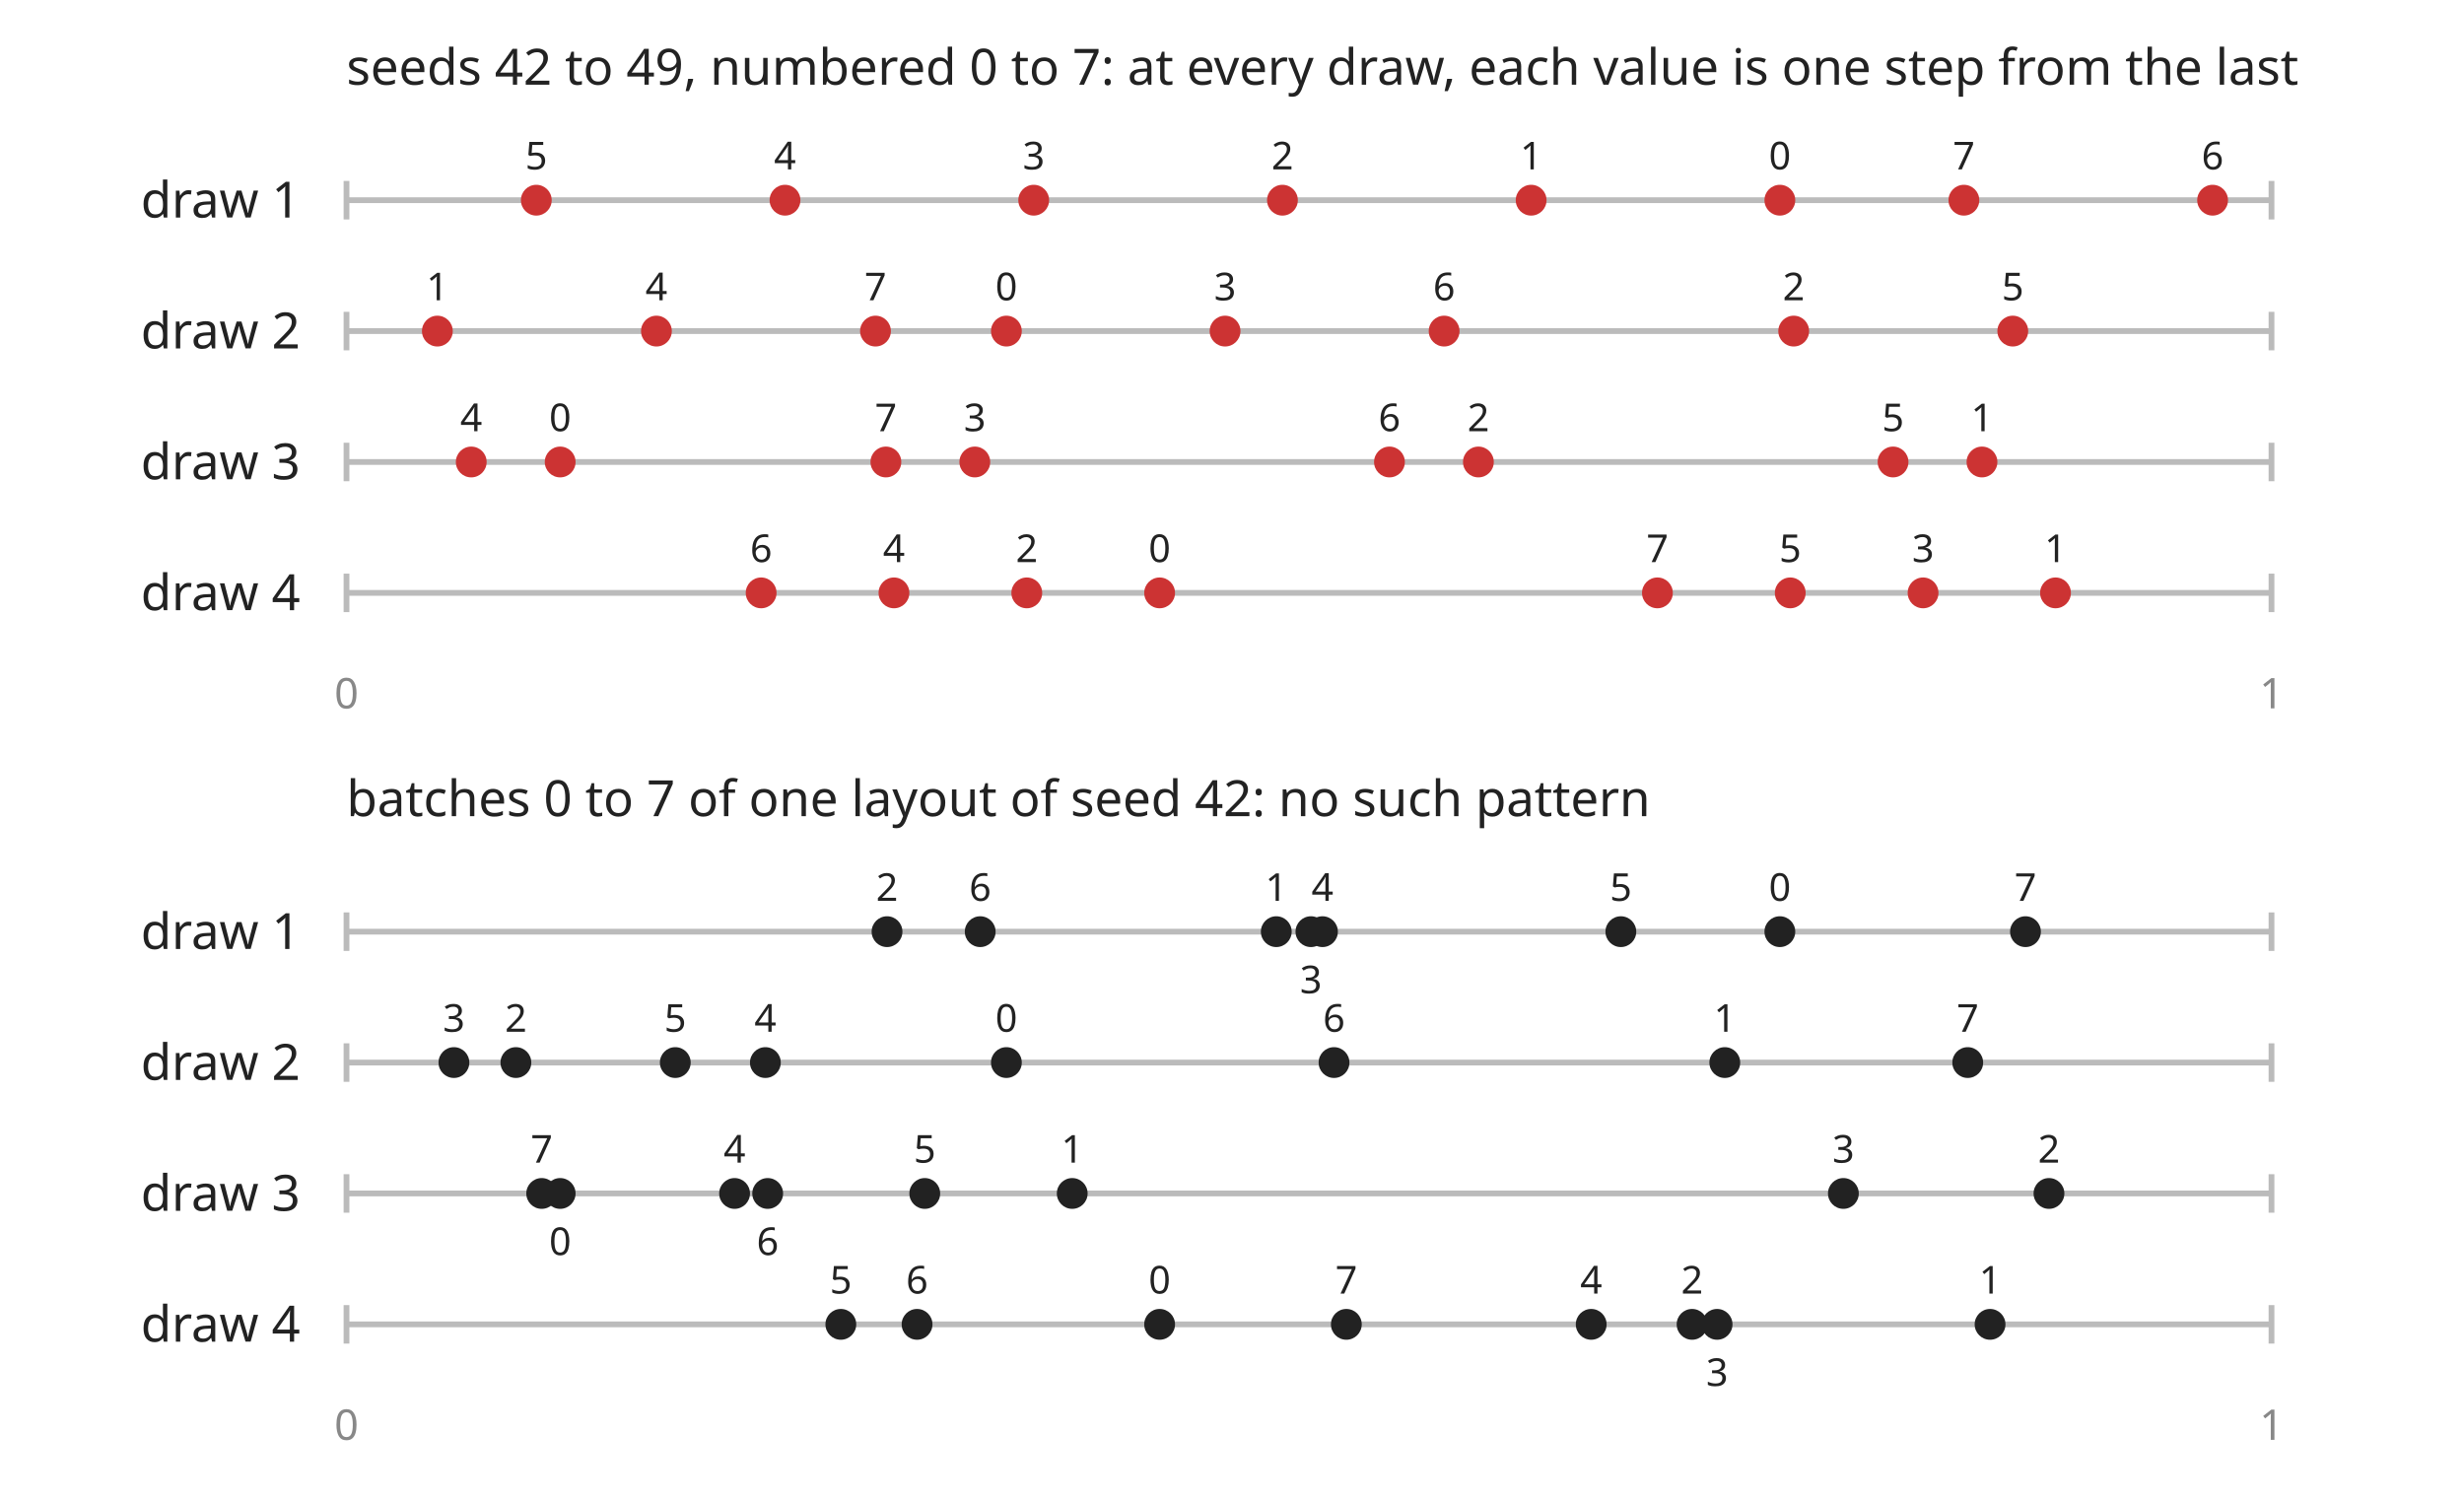
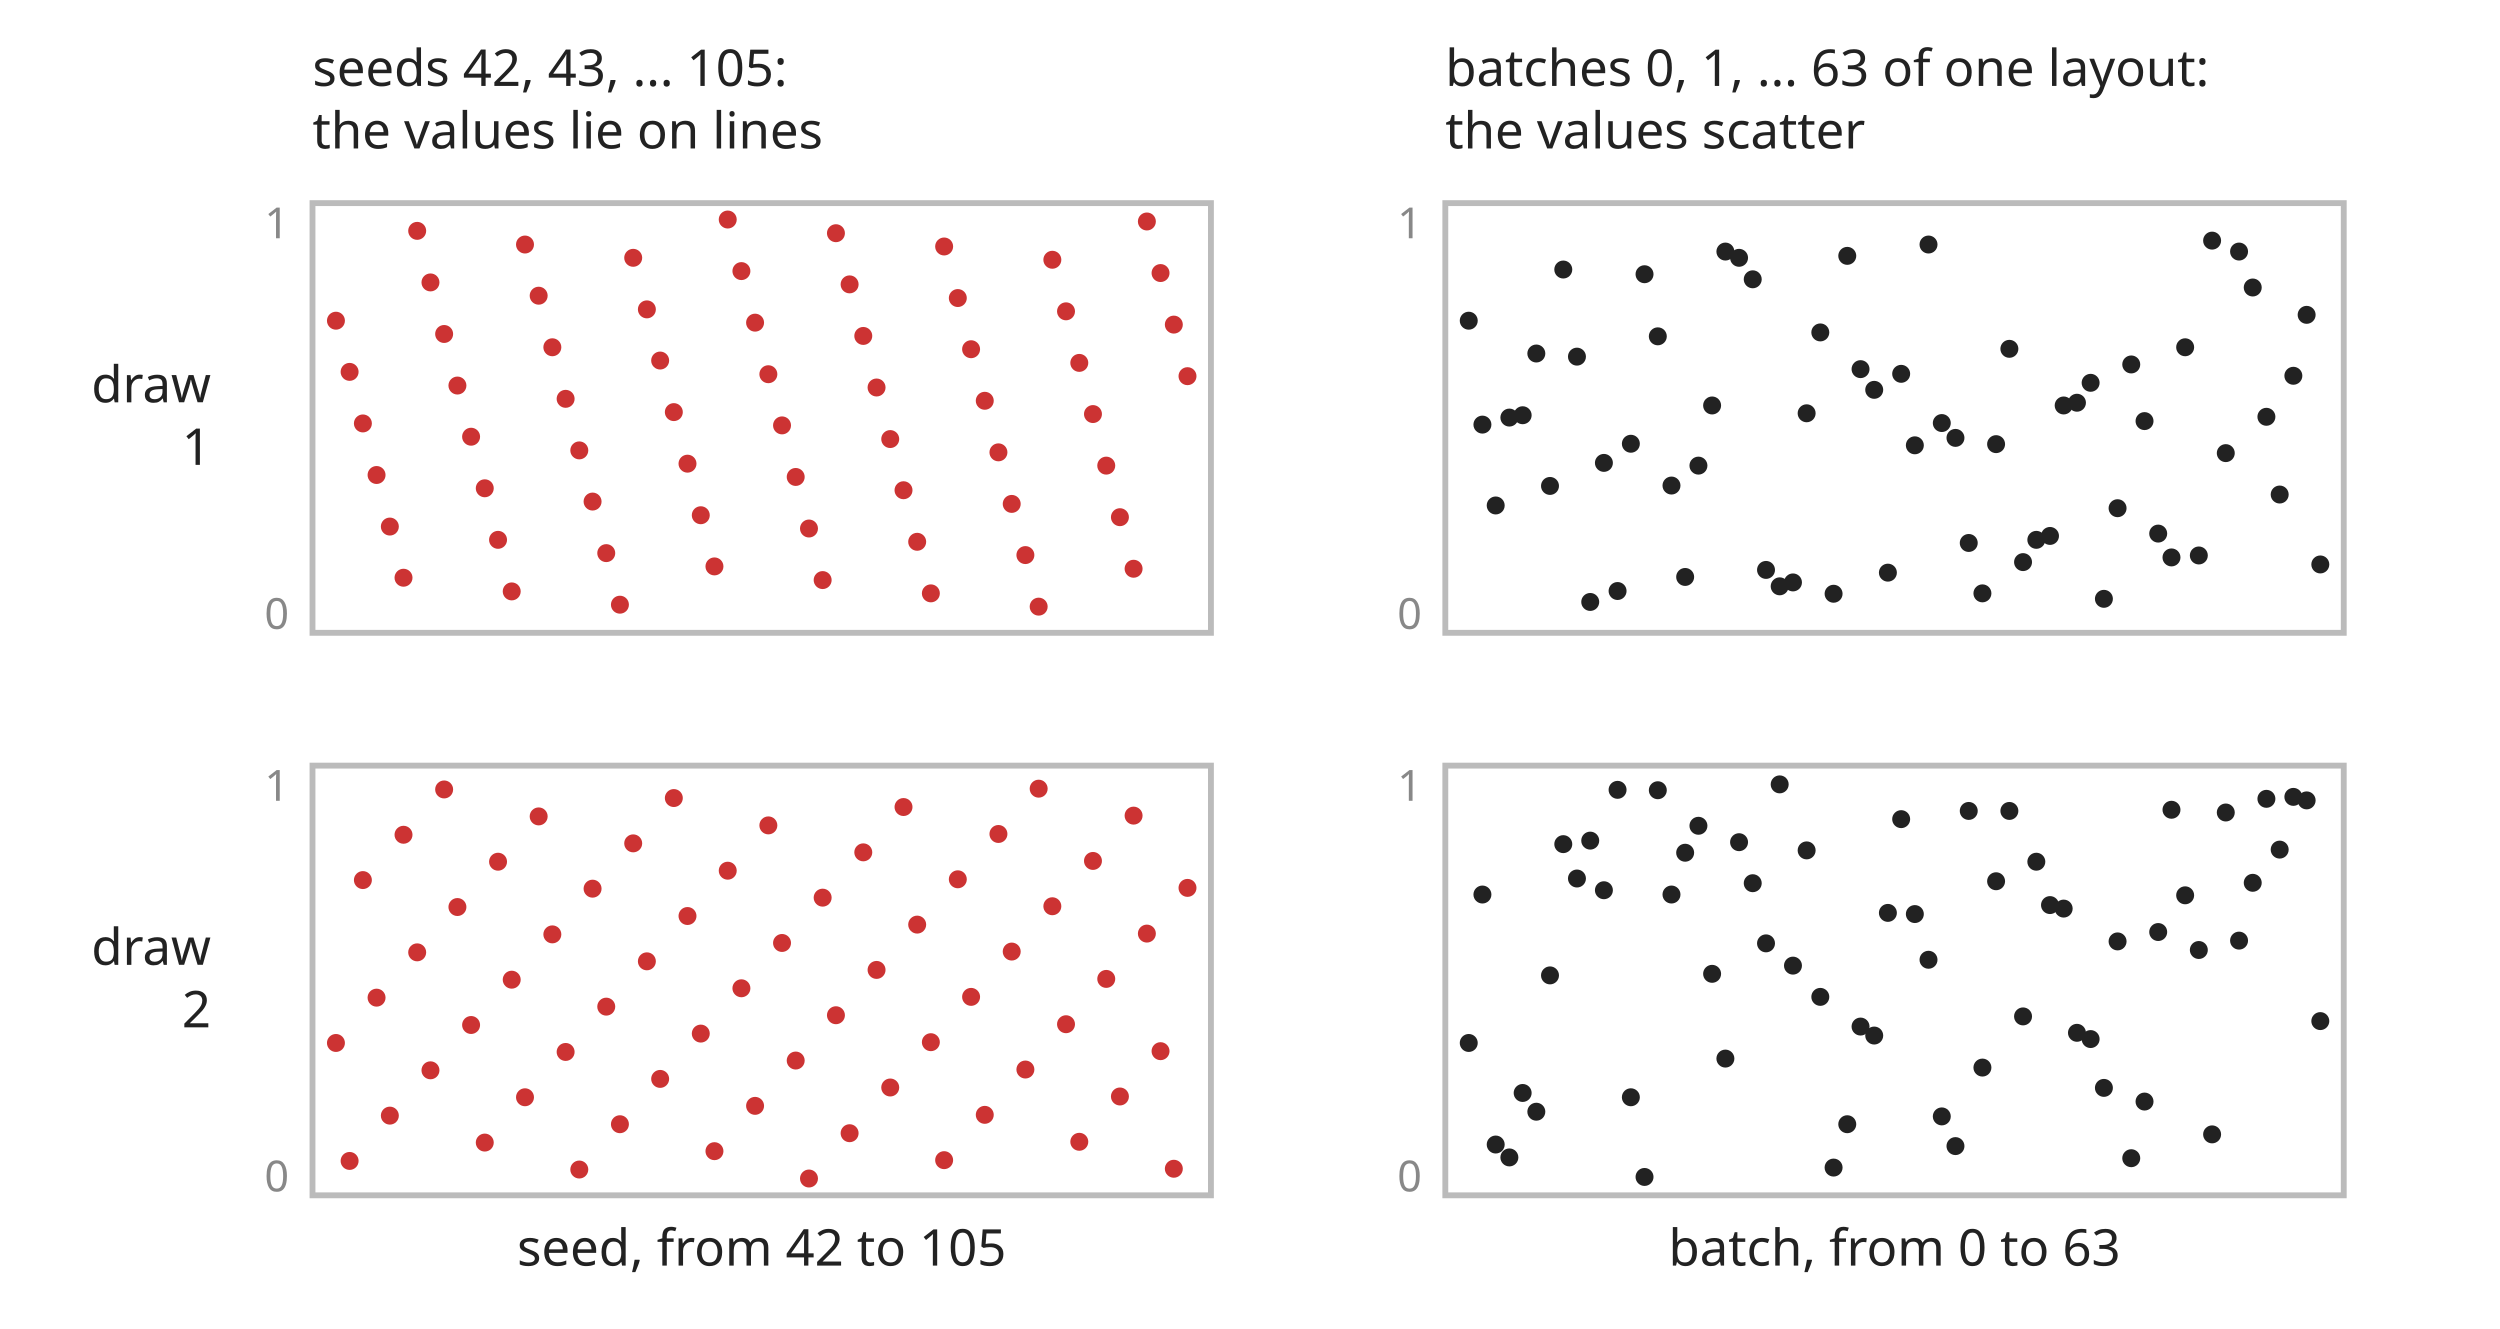
- <svg xmlns="http://www.w3.org/2000/svg" width="640" height="390" viewBox="0 0 640 390" font-family="sans-serif" font-size="13" fill="#222">
-   <text x="90.0" y="22.0">seeds 42 to 49, numbered 0 to 7: at every draw, each value is one step from the last</text>
-   <text x="78.0" y="56.5" text-anchor="end">draw 1</text>
-   <line x1="90" y1="52" x2="590" y2="52" stroke="#bbb" stroke-width="1.5" />
-   <line x1="90" y1="47" x2="90" y2="57" stroke="#bbb" stroke-width="1.5" />
-   <line x1="590" y1="47" x2="590" y2="57" stroke="#bbb" stroke-width="1.5" />
-   <circle cx="139.3" cy="52" r="4" fill="#c33" />
-   <text x="139.3" y="44.0" text-anchor="middle" font-size="10">5</text>
-   <circle cx="203.9" cy="52" r="4" fill="#c33" />
-   <text x="203.9" y="44.0" text-anchor="middle" font-size="10">4</text>
-   <circle cx="268.5" cy="52" r="4" fill="#c33" />
-   <text x="268.5" y="44.0" text-anchor="middle" font-size="10">3</text>
-   <circle cx="333.1" cy="52" r="4" fill="#c33" />
-   <text x="333.1" y="44.0" text-anchor="middle" font-size="10">2</text>
-   <circle cx="397.7" cy="52" r="4" fill="#c33" />
-   <text x="397.7" y="44.0" text-anchor="middle" font-size="10">1</text>
-   <circle cx="462.3" cy="52" r="4" fill="#c33" />
-   <text x="462.3" y="44.0" text-anchor="middle" font-size="10">0</text>
-   <circle cx="510.1" cy="52" r="4" fill="#c33" />
-   <text x="510.1" y="44.0" text-anchor="middle" font-size="10">7</text>
-   <circle cx="574.7" cy="52" r="4" fill="#c33" />
-   <text x="574.7" y="44.0" text-anchor="middle" font-size="10">6</text>
-   <text x="78.0" y="90.5" text-anchor="end">draw 2</text>
-   <line x1="90" y1="86" x2="590" y2="86" stroke="#bbb" stroke-width="1.5" />
-   <line x1="90" y1="81" x2="90" y2="91" stroke="#bbb" stroke-width="1.5" />
-   <line x1="590" y1="81" x2="590" y2="91" stroke="#bbb" stroke-width="1.5" />
-   <circle cx="113.6" cy="86" r="4" fill="#c33" />
-   <text x="113.6" y="78.0" text-anchor="middle" font-size="10">1</text>
-   <circle cx="170.5" cy="86" r="4" fill="#c33" />
-   <text x="170.5" y="78.0" text-anchor="middle" font-size="10">4</text>
-   <circle cx="227.4" cy="86" r="4" fill="#c33" />
-   <text x="227.4" y="78.0" text-anchor="middle" font-size="10">7</text>
-   <circle cx="261.4" cy="86" r="4" fill="#c33" />
-   <text x="261.4" y="78.0" text-anchor="middle" font-size="10">0</text>
-   <circle cx="318.2" cy="86" r="4" fill="#c33" />
-   <text x="318.2" y="78.0" text-anchor="middle" font-size="10">3</text>
-   <circle cx="375.1" cy="86" r="4" fill="#c33" />
-   <text x="375.1" y="78.0" text-anchor="middle" font-size="10">6</text>
-   <circle cx="465.9" cy="86" r="4" fill="#c33" />
-   <text x="465.9" y="78.0" text-anchor="middle" font-size="10">2</text>
-   <circle cx="522.8" cy="86" r="4" fill="#c33" />
-   <text x="522.8" y="78.0" text-anchor="middle" font-size="10">5</text>
-   <text x="78.0" y="124.5" text-anchor="end">draw 3</text>
-   <line x1="90" y1="120" x2="590" y2="120" stroke="#bbb" stroke-width="1.5" />
-   <line x1="90" y1="115" x2="90" y2="125" stroke="#bbb" stroke-width="1.5" />
-   <line x1="590" y1="115" x2="590" y2="125" stroke="#bbb" stroke-width="1.5" />
-   <circle cx="122.4" cy="120" r="4" fill="#c33" />
-   <text x="122.4" y="112.0" text-anchor="middle" font-size="10">4</text>
-   <circle cx="145.5" cy="120" r="4" fill="#c33" />
-   <text x="145.5" y="112.0" text-anchor="middle" font-size="10">0</text>
-   <circle cx="230.1" cy="120" r="4" fill="#c33" />
-   <text x="230.1" y="112.0" text-anchor="middle" font-size="10">7</text>
-   <circle cx="253.2" cy="120" r="4" fill="#c33" />
-   <text x="253.2" y="112.0" text-anchor="middle" font-size="10">3</text>
-   <circle cx="360.9" cy="120" r="4" fill="#c33" />
-   <text x="360.9" y="112.0" text-anchor="middle" font-size="10">6</text>
-   <circle cx="384.0" cy="120" r="4" fill="#c33" />
-   <text x="384.0" y="112.0" text-anchor="middle" font-size="10">2</text>
-   <circle cx="491.7" cy="120" r="4" fill="#c33" />
-   <text x="491.7" y="112.0" text-anchor="middle" font-size="10">5</text>
-   <circle cx="514.8" cy="120" r="4" fill="#c33" />
-   <text x="514.8" y="112.0" text-anchor="middle" font-size="10">1</text>
-   <text x="78.0" y="158.5" text-anchor="end">draw 4</text>
-   <line x1="90" y1="154" x2="590" y2="154" stroke="#bbb" stroke-width="1.5" />
-   <line x1="90" y1="149" x2="90" y2="159" stroke="#bbb" stroke-width="1.5" />
-   <line x1="590" y1="149" x2="590" y2="159" stroke="#bbb" stroke-width="1.5" />
-   <circle cx="197.7" cy="154" r="4" fill="#c33" />
-   <text x="197.7" y="146.0" text-anchor="middle" font-size="10">6</text>
-   <circle cx="232.2" cy="154" r="4" fill="#c33" />
-   <text x="232.2" y="146.0" text-anchor="middle" font-size="10">4</text>
-   <circle cx="266.7" cy="154" r="4" fill="#c33" />
-   <text x="266.7" y="146.0" text-anchor="middle" font-size="10">2</text>
-   <circle cx="301.2" cy="154" r="4" fill="#c33" />
-   <text x="301.2" y="146.0" text-anchor="middle" font-size="10">0</text>
-   <circle cx="430.5" cy="154" r="4" fill="#c33" />
-   <text x="430.5" y="146.0" text-anchor="middle" font-size="10">7</text>
-   <circle cx="465.0" cy="154" r="4" fill="#c33" />
-   <text x="465.0" y="146.0" text-anchor="middle" font-size="10">5</text>
-   <circle cx="499.5" cy="154" r="4" fill="#c33" />
-   <text x="499.5" y="146.0" text-anchor="middle" font-size="10">3</text>
-   <circle cx="533.9" cy="154" r="4" fill="#c33" />
-   <text x="533.9" y="146.0" text-anchor="middle" font-size="10">1</text>
-   <text x="90.0" y="184.0" text-anchor="middle" font-size="11" fill="#888">0</text>
-   <text x="590.0" y="184.0" text-anchor="middle" font-size="11" fill="#888">1</text>
-   <text x="90.0" y="212.0">batches 0 to 7 of one layout of seed 42: no such pattern</text>
-   <text x="78.0" y="246.5" text-anchor="end">draw 1</text>
-   <line x1="90" y1="242" x2="590" y2="242" stroke="#bbb" stroke-width="1.5" />
-   <line x1="90" y1="237" x2="90" y2="247" stroke="#bbb" stroke-width="1.5" />
-   <line x1="590" y1="237" x2="590" y2="247" stroke="#bbb" stroke-width="1.5" />
-   <circle cx="230.4" cy="242" r="4" fill="#222" />
-   <text x="230.4" y="234.0" text-anchor="middle" font-size="10">2</text>
-   <circle cx="254.6" cy="242" r="4" fill="#222" />
-   <text x="254.6" y="234.0" text-anchor="middle" font-size="10">6</text>
-   <circle cx="331.5" cy="242" r="4" fill="#222" />
-   <text x="331.5" y="234.0" text-anchor="middle" font-size="10">1</text>
-   <circle cx="340.5" cy="242" r="4" fill="#222" />
-   <text x="340.5" y="258.0" text-anchor="middle" font-size="10">3</text>
-   <circle cx="343.5" cy="242" r="4" fill="#222" />
-   <text x="343.5" y="234.0" text-anchor="middle" font-size="10">4</text>
-   <circle cx="421.0" cy="242" r="4" fill="#222" />
-   <text x="421.0" y="234.0" text-anchor="middle" font-size="10">5</text>
-   <circle cx="462.3" cy="242" r="4" fill="#222" />
-   <text x="462.3" y="234.0" text-anchor="middle" font-size="10">0</text>
-   <circle cx="526.1" cy="242" r="4" fill="#222" />
-   <text x="526.1" y="234.0" text-anchor="middle" font-size="10">7</text>
-   <text x="78.0" y="280.5" text-anchor="end">draw 2</text>
-   <line x1="90" y1="276" x2="590" y2="276" stroke="#bbb" stroke-width="1.5" />
-   <line x1="90" y1="271" x2="90" y2="281" stroke="#bbb" stroke-width="1.5" />
-   <line x1="590" y1="271" x2="590" y2="281" stroke="#bbb" stroke-width="1.5" />
-   <circle cx="117.9" cy="276" r="4" fill="#222" />
-   <text x="117.9" y="268.0" text-anchor="middle" font-size="10">3</text>
-   <circle cx="134.0" cy="276" r="4" fill="#222" />
-   <text x="134.0" y="268.0" text-anchor="middle" font-size="10">2</text>
-   <circle cx="175.4" cy="276" r="4" fill="#222" />
-   <text x="175.4" y="268.0" text-anchor="middle" font-size="10">5</text>
-   <circle cx="198.8" cy="276" r="4" fill="#222" />
-   <text x="198.8" y="268.0" text-anchor="middle" font-size="10">4</text>
-   <circle cx="261.4" cy="276" r="4" fill="#222" />
-   <text x="261.4" y="268.0" text-anchor="middle" font-size="10">0</text>
-   <circle cx="346.5" cy="276" r="4" fill="#222" />
-   <text x="346.5" y="268.0" text-anchor="middle" font-size="10">6</text>
-   <circle cx="448.0" cy="276" r="4" fill="#222" />
-   <text x="448.0" y="268.0" text-anchor="middle" font-size="10">1</text>
-   <circle cx="511.1" cy="276" r="4" fill="#222" />
-   <text x="511.1" y="268.0" text-anchor="middle" font-size="10">7</text>
-   <text x="78.0" y="314.5" text-anchor="end">draw 3</text>
-   <line x1="90" y1="310" x2="590" y2="310" stroke="#bbb" stroke-width="1.5" />
-   <line x1="90" y1="305" x2="90" y2="315" stroke="#bbb" stroke-width="1.5" />
-   <line x1="590" y1="305" x2="590" y2="315" stroke="#bbb" stroke-width="1.5" />
-   <circle cx="140.7" cy="310" r="4" fill="#222" />
-   <text x="140.7" y="302.0" text-anchor="middle" font-size="10">7</text>
-   <circle cx="145.5" cy="310" r="4" fill="#222" />
-   <text x="145.5" y="326.0" text-anchor="middle" font-size="10">0</text>
-   <circle cx="190.8" cy="310" r="4" fill="#222" />
-   <text x="190.8" y="302.0" text-anchor="middle" font-size="10">4</text>
-   <circle cx="199.4" cy="310" r="4" fill="#222" />
-   <text x="199.4" y="326.0" text-anchor="middle" font-size="10">6</text>
-   <circle cx="240.2" cy="310" r="4" fill="#222" />
-   <text x="240.2" y="302.0" text-anchor="middle" font-size="10">5</text>
-   <circle cx="278.5" cy="310" r="4" fill="#222" />
-   <text x="278.5" y="302.0" text-anchor="middle" font-size="10">1</text>
-   <circle cx="478.8" cy="310" r="4" fill="#222" />
-   <text x="478.8" y="302.0" text-anchor="middle" font-size="10">3</text>
-   <circle cx="532.2" cy="310" r="4" fill="#222" />
-   <text x="532.2" y="302.0" text-anchor="middle" font-size="10">2</text>
-   <text x="78.0" y="348.5" text-anchor="end">draw 4</text>
-   <line x1="90" y1="344" x2="590" y2="344" stroke="#bbb" stroke-width="1.5" />
-   <line x1="90" y1="339" x2="90" y2="349" stroke="#bbb" stroke-width="1.5" />
-   <line x1="590" y1="339" x2="590" y2="349" stroke="#bbb" stroke-width="1.5" />
-   <circle cx="218.4" cy="344" r="4" fill="#222" />
-   <text x="218.4" y="336.0" text-anchor="middle" font-size="10">5</text>
-   <circle cx="238.2" cy="344" r="4" fill="#222" />
-   <text x="238.2" y="336.0" text-anchor="middle" font-size="10">6</text>
-   <circle cx="301.2" cy="344" r="4" fill="#222" />
-   <text x="301.2" y="336.0" text-anchor="middle" font-size="10">0</text>
-   <circle cx="349.7" cy="344" r="4" fill="#222" />
-   <text x="349.7" y="336.0" text-anchor="middle" font-size="10">7</text>
-   <circle cx="413.3" cy="344" r="4" fill="#222" />
-   <text x="413.3" y="336.0" text-anchor="middle" font-size="10">4</text>
-   <circle cx="439.5" cy="344" r="4" fill="#222" />
-   <text x="439.5" y="336.0" text-anchor="middle" font-size="10">2</text>
-   <circle cx="446.0" cy="344" r="4" fill="#222" />
-   <text x="446.0" y="360.0" text-anchor="middle" font-size="10">3</text>
-   <circle cx="516.9" cy="344" r="4" fill="#222" />
-   <text x="516.9" y="336.0" text-anchor="middle" font-size="10">1</text>
-   <text x="90.0" y="374.0" text-anchor="middle" font-size="11" fill="#888">0</text>
-   <text x="590.0" y="374.0" text-anchor="middle" font-size="11" fill="#888">1</text>
+ <svg xmlns="http://www.w3.org/2000/svg" width="640" height="340" viewBox="0 0 640 340" font-family="sans-serif" font-size="13" fill="#222">
+   <text x="80.0" y="22.0">seeds 42, 43, ... 105:</text>
+   <text x="80.0" y="38.0">the values lie on lines</text>
+   <text x="370.0" y="22.0">batches 0, 1, ... 63 of one layout:</text>
+   <text x="370.0" y="38.0">the values scatter</text>
+   <text x="54.0" y="103.0" text-anchor="end">draw</text>
+   <text x="54.0" y="119.0" text-anchor="end">1</text>
+   <rect x="80" y="52" width="230" height="110" fill="none" stroke="#bbb" stroke-width="1.5" />
+   <circle cx="86.0" cy="82.1" r="2.3" fill="#c33" />
+   <circle cx="89.5" cy="95.2" r="2.3" fill="#c33" />
+   <circle cx="92.9" cy="108.4" r="2.3" fill="#c33" />
+   <circle cx="96.4" cy="121.6" r="2.3" fill="#c33" />
+   <circle cx="99.8" cy="134.8" r="2.3" fill="#c33" />
+   <circle cx="103.3" cy="147.9" r="2.3" fill="#c33" />
+   <circle cx="106.8" cy="59.1" r="2.3" fill="#c33" />
+   <circle cx="110.2" cy="72.3" r="2.3" fill="#c33" />
+   <circle cx="113.7" cy="85.5" r="2.3" fill="#c33" />
+   <circle cx="117.1" cy="98.7" r="2.3" fill="#c33" />
+   <circle cx="120.6" cy="111.8" r="2.3" fill="#c33" />
+   <circle cx="124.1" cy="125.0" r="2.3" fill="#c33" />
+   <circle cx="127.5" cy="138.2" r="2.3" fill="#c33" />
+   <circle cx="131.0" cy="151.4" r="2.3" fill="#c33" />
+   <circle cx="134.4" cy="62.6" r="2.3" fill="#c33" />
+   <circle cx="137.9" cy="75.7" r="2.3" fill="#c33" />
+   <circle cx="141.4" cy="88.9" r="2.3" fill="#c33" />
+   <circle cx="144.8" cy="102.1" r="2.3" fill="#c33" />
+   <circle cx="148.3" cy="115.3" r="2.3" fill="#c33" />
+   <circle cx="151.7" cy="128.4" r="2.3" fill="#c33" />
+   <circle cx="155.2" cy="141.6" r="2.3" fill="#c33" />
+   <circle cx="158.7" cy="154.8" r="2.3" fill="#c33" />
+   <circle cx="162.1" cy="66.0" r="2.3" fill="#c33" />
+   <circle cx="165.6" cy="79.2" r="2.3" fill="#c33" />
+   <circle cx="169.0" cy="92.3" r="2.3" fill="#c33" />
+   <circle cx="172.5" cy="105.5" r="2.3" fill="#c33" />
+   <circle cx="176.0" cy="118.7" r="2.3" fill="#c33" />
+   <circle cx="179.4" cy="131.9" r="2.3" fill="#c33" />
+   <circle cx="182.9" cy="145.0" r="2.3" fill="#c33" />
+   <circle cx="186.3" cy="56.2" r="2.3" fill="#c33" />
+   <circle cx="189.8" cy="69.4" r="2.3" fill="#c33" />
+   <circle cx="193.3" cy="82.6" r="2.3" fill="#c33" />
+   <circle cx="196.7" cy="95.8" r="2.3" fill="#c33" />
+   <circle cx="200.2" cy="108.9" r="2.3" fill="#c33" />
+   <circle cx="203.7" cy="122.1" r="2.3" fill="#c33" />
+   <circle cx="207.1" cy="135.3" r="2.3" fill="#c33" />
+   <circle cx="210.6" cy="148.5" r="2.3" fill="#c33" />
+   <circle cx="214.0" cy="59.7" r="2.3" fill="#c33" />
+   <circle cx="217.5" cy="72.8" r="2.3" fill="#c33" />
+   <circle cx="221.0" cy="86.0" r="2.3" fill="#c33" />
+   <circle cx="224.4" cy="99.2" r="2.3" fill="#c33" />
+   <circle cx="227.9" cy="112.4" r="2.3" fill="#c33" />
+   <circle cx="231.3" cy="125.5" r="2.3" fill="#c33" />
+   <circle cx="234.8" cy="138.7" r="2.3" fill="#c33" />
+   <circle cx="238.3" cy="151.9" r="2.3" fill="#c33" />
+   <circle cx="241.7" cy="63.1" r="2.3" fill="#c33" />
+   <circle cx="245.2" cy="76.3" r="2.3" fill="#c33" />
+   <circle cx="248.6" cy="89.4" r="2.3" fill="#c33" />
+   <circle cx="252.1" cy="102.6" r="2.3" fill="#c33" />
+   <circle cx="255.6" cy="115.8" r="2.3" fill="#c33" />
+   <circle cx="259.0" cy="129.0" r="2.3" fill="#c33" />
+   <circle cx="262.5" cy="142.1" r="2.3" fill="#c33" />
+   <circle cx="265.9" cy="155.3" r="2.3" fill="#c33" />
+   <circle cx="269.4" cy="66.5" r="2.3" fill="#c33" />
+   <circle cx="272.9" cy="79.7" r="2.3" fill="#c33" />
+   <circle cx="276.3" cy="92.9" r="2.3" fill="#c33" />
+   <circle cx="279.8" cy="106.0" r="2.3" fill="#c33" />
+   <circle cx="283.2" cy="119.2" r="2.3" fill="#c33" />
+   <circle cx="286.7" cy="132.4" r="2.3" fill="#c33" />
+   <circle cx="290.2" cy="145.6" r="2.3" fill="#c33" />
+   <circle cx="293.6" cy="56.7" r="2.3" fill="#c33" />
+   <circle cx="297.1" cy="69.9" r="2.3" fill="#c33" />
+   <circle cx="300.5" cy="83.1" r="2.3" fill="#c33" />
+   <circle cx="304.0" cy="96.3" r="2.3" fill="#c33" />
+   <text x="74.0" y="161.0" text-anchor="end" font-size="11" fill="#888">0</text>
+   <text x="74.0" y="61.0" text-anchor="end" font-size="11" fill="#888">1</text>
+   <rect x="370" y="52" width="230" height="110" fill="none" stroke="#bbb" stroke-width="1.5" />
+   <circle cx="376.0" cy="82.1" r="2.3" fill="#222" />
+   <circle cx="379.5" cy="108.7" r="2.3" fill="#222" />
+   <circle cx="382.9" cy="129.4" r="2.3" fill="#222" />
+   <circle cx="386.4" cy="106.9" r="2.3" fill="#222" />
+   <circle cx="389.8" cy="106.3" r="2.3" fill="#222" />
+   <circle cx="393.3" cy="90.5" r="2.3" fill="#222" />
+   <circle cx="396.8" cy="124.4" r="2.3" fill="#222" />
+   <circle cx="400.2" cy="69.0" r="2.3" fill="#222" />
+   <circle cx="403.7" cy="91.3" r="2.3" fill="#222" />
+   <circle cx="407.1" cy="154.1" r="2.3" fill="#222" />
+   <circle cx="410.6" cy="118.5" r="2.3" fill="#222" />
+   <circle cx="414.1" cy="151.3" r="2.3" fill="#222" />
+   <circle cx="417.5" cy="113.6" r="2.3" fill="#222" />
+   <circle cx="421.0" cy="70.2" r="2.3" fill="#222" />
+   <circle cx="424.4" cy="86.1" r="2.3" fill="#222" />
+   <circle cx="427.9" cy="124.3" r="2.3" fill="#222" />
+   <circle cx="431.4" cy="147.7" r="2.3" fill="#222" />
+   <circle cx="434.8" cy="119.2" r="2.3" fill="#222" />
+   <circle cx="438.3" cy="103.8" r="2.3" fill="#222" />
+   <circle cx="441.7" cy="64.4" r="2.3" fill="#222" />
+   <circle cx="445.2" cy="66.0" r="2.3" fill="#222" />
+   <circle cx="448.7" cy="71.5" r="2.3" fill="#222" />
+   <circle cx="452.1" cy="145.9" r="2.3" fill="#222" />
+   <circle cx="455.6" cy="150.1" r="2.3" fill="#222" />
+   <circle cx="459.0" cy="149.1" r="2.3" fill="#222" />
+   <circle cx="462.5" cy="105.8" r="2.3" fill="#222" />
+   <circle cx="466.0" cy="85.1" r="2.3" fill="#222" />
+   <circle cx="469.4" cy="152.0" r="2.3" fill="#222" />
+   <circle cx="472.9" cy="65.5" r="2.3" fill="#222" />
+   <circle cx="476.3" cy="94.5" r="2.3" fill="#222" />
+   <circle cx="479.8" cy="99.8" r="2.3" fill="#222" />
+   <circle cx="483.3" cy="146.6" r="2.3" fill="#222" />
+   <circle cx="486.7" cy="95.7" r="2.3" fill="#222" />
+   <circle cx="490.2" cy="114.0" r="2.3" fill="#222" />
+   <circle cx="493.7" cy="62.6" r="2.3" fill="#222" />
+   <circle cx="497.1" cy="108.3" r="2.3" fill="#222" />
+   <circle cx="500.6" cy="112.1" r="2.3" fill="#222" />
+   <circle cx="504.0" cy="139.0" r="2.3" fill="#222" />
+   <circle cx="507.5" cy="151.9" r="2.3" fill="#222" />
+   <circle cx="511.0" cy="113.7" r="2.3" fill="#222" />
+   <circle cx="514.4" cy="89.3" r="2.3" fill="#222" />
+   <circle cx="517.9" cy="143.9" r="2.3" fill="#222" />
+   <circle cx="521.3" cy="138.2" r="2.3" fill="#222" />
+   <circle cx="524.8" cy="137.2" r="2.3" fill="#222" />
+   <circle cx="528.3" cy="103.8" r="2.3" fill="#222" />
+   <circle cx="531.7" cy="103.1" r="2.3" fill="#222" />
+   <circle cx="535.2" cy="98.0" r="2.3" fill="#222" />
+   <circle cx="538.6" cy="153.3" r="2.3" fill="#222" />
+   <circle cx="542.1" cy="130.1" r="2.3" fill="#222" />
+   <circle cx="545.6" cy="93.3" r="2.3" fill="#222" />
+   <circle cx="549.0" cy="107.8" r="2.3" fill="#222" />
+   <circle cx="552.5" cy="136.6" r="2.3" fill="#222" />
+   <circle cx="555.9" cy="142.7" r="2.3" fill="#222" />
+   <circle cx="559.4" cy="88.9" r="2.3" fill="#222" />
+   <circle cx="562.9" cy="142.2" r="2.3" fill="#222" />
+   <circle cx="566.3" cy="61.6" r="2.3" fill="#222" />
+   <circle cx="569.8" cy="116.0" r="2.3" fill="#222" />
+   <circle cx="573.2" cy="64.4" r="2.3" fill="#222" />
+   <circle cx="576.7" cy="73.6" r="2.3" fill="#222" />
+   <circle cx="580.2" cy="106.7" r="2.3" fill="#222" />
+   <circle cx="583.6" cy="126.6" r="2.3" fill="#222" />
+   <circle cx="587.1" cy="96.2" r="2.3" fill="#222" />
+   <circle cx="590.5" cy="80.6" r="2.3" fill="#222" />
+   <circle cx="594.0" cy="144.5" r="2.3" fill="#222" />
+   <text x="364.0" y="161.0" text-anchor="end" font-size="11" fill="#888">0</text>
+   <text x="364.0" y="61.0" text-anchor="end" font-size="11" fill="#888">1</text>
+   <text x="54.0" y="247.0" text-anchor="end">draw</text>
+   <text x="54.0" y="263.0" text-anchor="end">2</text>
+   <rect x="80" y="196" width="230" height="110" fill="none" stroke="#bbb" stroke-width="1.5" />
+   <circle cx="86.0" cy="267.0" r="2.3" fill="#c33" />
+   <circle cx="89.5" cy="297.2" r="2.3" fill="#c33" />
+   <circle cx="92.9" cy="225.3" r="2.3" fill="#c33" />
+   <circle cx="96.4" cy="255.4" r="2.3" fill="#c33" />
+   <circle cx="99.8" cy="285.6" r="2.3" fill="#c33" />
+   <circle cx="103.3" cy="213.7" r="2.3" fill="#c33" />
+   <circle cx="106.8" cy="243.8" r="2.3" fill="#c33" />
+   <circle cx="110.2" cy="274.0" r="2.3" fill="#c33" />
+   <circle cx="113.7" cy="202.1" r="2.3" fill="#c33" />
+   <circle cx="117.1" cy="232.2" r="2.3" fill="#c33" />
+   <circle cx="120.6" cy="262.4" r="2.3" fill="#c33" />
+   <circle cx="124.1" cy="292.5" r="2.3" fill="#c33" />
+   <circle cx="127.5" cy="220.6" r="2.3" fill="#c33" />
+   <circle cx="131.0" cy="250.8" r="2.3" fill="#c33" />
+   <circle cx="134.4" cy="280.9" r="2.3" fill="#c33" />
+   <circle cx="137.9" cy="209.0" r="2.3" fill="#c33" />
+   <circle cx="141.4" cy="239.2" r="2.3" fill="#c33" />
+   <circle cx="144.8" cy="269.3" r="2.3" fill="#c33" />
+   <circle cx="148.3" cy="299.4" r="2.3" fill="#c33" />
+   <circle cx="151.7" cy="227.5" r="2.3" fill="#c33" />
+   <circle cx="155.2" cy="257.7" r="2.3" fill="#c33" />
+   <circle cx="158.7" cy="287.8" r="2.3" fill="#c33" />
+   <circle cx="162.1" cy="215.9" r="2.3" fill="#c33" />
+   <circle cx="165.6" cy="246.1" r="2.3" fill="#c33" />
+   <circle cx="169.0" cy="276.2" r="2.3" fill="#c33" />
+   <circle cx="172.5" cy="204.3" r="2.3" fill="#c33" />
+   <circle cx="176.0" cy="234.5" r="2.3" fill="#c33" />
+   <circle cx="179.4" cy="264.6" r="2.3" fill="#c33" />
+   <circle cx="182.9" cy="294.7" r="2.3" fill="#c33" />
+   <circle cx="186.3" cy="222.9" r="2.3" fill="#c33" />
+   <circle cx="189.8" cy="253.0" r="2.3" fill="#c33" />
+   <circle cx="193.3" cy="283.1" r="2.3" fill="#c33" />
+   <circle cx="196.7" cy="211.3" r="2.3" fill="#c33" />
+   <circle cx="200.2" cy="241.4" r="2.3" fill="#c33" />
+   <circle cx="203.7" cy="271.5" r="2.3" fill="#c33" />
+   <circle cx="207.1" cy="301.7" r="2.3" fill="#c33" />
+   <circle cx="210.6" cy="229.8" r="2.3" fill="#c33" />
+   <circle cx="214.0" cy="259.9" r="2.3" fill="#c33" />
+   <circle cx="217.5" cy="290.1" r="2.3" fill="#c33" />
+   <circle cx="221.0" cy="218.2" r="2.3" fill="#c33" />
+   <circle cx="224.4" cy="248.3" r="2.3" fill="#c33" />
+   <circle cx="227.9" cy="278.4" r="2.3" fill="#c33" />
+   <circle cx="231.3" cy="206.6" r="2.3" fill="#c33" />
+   <circle cx="234.8" cy="236.7" r="2.3" fill="#c33" />
+   <circle cx="238.3" cy="266.8" r="2.3" fill="#c33" />
+   <circle cx="241.7" cy="297.0" r="2.3" fill="#c33" />
+   <circle cx="245.2" cy="225.1" r="2.3" fill="#c33" />
+   <circle cx="248.6" cy="255.2" r="2.3" fill="#c33" />
+   <circle cx="252.1" cy="285.4" r="2.3" fill="#c33" />
+   <circle cx="255.6" cy="213.5" r="2.3" fill="#c33" />
+   <circle cx="259.0" cy="243.6" r="2.3" fill="#c33" />
+   <circle cx="262.5" cy="273.8" r="2.3" fill="#c33" />
+   <circle cx="265.9" cy="201.9" r="2.3" fill="#c33" />
+   <circle cx="269.4" cy="232.0" r="2.3" fill="#c33" />
+   <circle cx="272.9" cy="262.2" r="2.3" fill="#c33" />
+   <circle cx="276.3" cy="292.3" r="2.3" fill="#c33" />
+   <circle cx="279.8" cy="220.4" r="2.3" fill="#c33" />
+   <circle cx="283.2" cy="250.6" r="2.3" fill="#c33" />
+   <circle cx="286.7" cy="280.7" r="2.3" fill="#c33" />
+   <circle cx="290.2" cy="208.8" r="2.3" fill="#c33" />
+   <circle cx="293.6" cy="239.0" r="2.3" fill="#c33" />
+   <circle cx="297.1" cy="269.1" r="2.3" fill="#c33" />
+   <circle cx="300.5" cy="299.2" r="2.3" fill="#c33" />
+   <circle cx="304.0" cy="227.3" r="2.3" fill="#c33" />
+   <text x="74.0" y="305.0" text-anchor="end" font-size="11" fill="#888">0</text>
+   <text x="74.0" y="205.0" text-anchor="end" font-size="11" fill="#888">1</text>
+   <rect x="370" y="196" width="230" height="110" fill="none" stroke="#bbb" stroke-width="1.5" />
+   <circle cx="376.0" cy="267.0" r="2.3" fill="#222" />
+   <circle cx="379.5" cy="229.0" r="2.3" fill="#222" />
+   <circle cx="382.9" cy="293.0" r="2.3" fill="#222" />
+   <circle cx="386.4" cy="296.3" r="2.3" fill="#222" />
+   <circle cx="389.8" cy="279.8" r="2.3" fill="#222" />
+   <circle cx="393.3" cy="284.6" r="2.3" fill="#222" />
+   <circle cx="396.8" cy="249.7" r="2.3" fill="#222" />
+   <circle cx="400.2" cy="216.1" r="2.3" fill="#222" />
+   <circle cx="403.7" cy="224.9" r="2.3" fill="#222" />
+   <circle cx="407.1" cy="215.2" r="2.3" fill="#222" />
+   <circle cx="410.6" cy="227.9" r="2.3" fill="#222" />
+   <circle cx="414.1" cy="202.2" r="2.3" fill="#222" />
+   <circle cx="417.5" cy="280.9" r="2.3" fill="#222" />
+   <circle cx="421.0" cy="301.3" r="2.3" fill="#222" />
+   <circle cx="424.4" cy="202.3" r="2.3" fill="#222" />
+   <circle cx="427.9" cy="229.0" r="2.3" fill="#222" />
+   <circle cx="431.4" cy="218.3" r="2.3" fill="#222" />
+   <circle cx="434.8" cy="211.4" r="2.3" fill="#222" />
+   <circle cx="438.3" cy="249.3" r="2.3" fill="#222" />
+   <circle cx="441.7" cy="271.0" r="2.3" fill="#222" />
+   <circle cx="445.2" cy="215.6" r="2.3" fill="#222" />
+   <circle cx="448.7" cy="226.1" r="2.3" fill="#222" />
+   <circle cx="452.1" cy="241.5" r="2.3" fill="#222" />
+   <circle cx="455.6" cy="200.8" r="2.3" fill="#222" />
+   <circle cx="459.0" cy="247.2" r="2.3" fill="#222" />
+   <circle cx="462.5" cy="217.7" r="2.3" fill="#222" />
+   <circle cx="466.0" cy="255.2" r="2.3" fill="#222" />
+   <circle cx="469.4" cy="298.9" r="2.3" fill="#222" />
+   <circle cx="472.9" cy="287.8" r="2.3" fill="#222" />
+   <circle cx="476.3" cy="262.8" r="2.3" fill="#222" />
+   <circle cx="479.8" cy="265.1" r="2.3" fill="#222" />
+   <circle cx="483.3" cy="233.7" r="2.3" fill="#222" />
+   <circle cx="486.7" cy="209.7" r="2.3" fill="#222" />
+   <circle cx="490.2" cy="234.0" r="2.3" fill="#222" />
+   <circle cx="493.7" cy="245.7" r="2.3" fill="#222" />
+   <circle cx="497.1" cy="285.8" r="2.3" fill="#222" />
+   <circle cx="500.6" cy="293.4" r="2.3" fill="#222" />
+   <circle cx="504.0" cy="207.6" r="2.3" fill="#222" />
+   <circle cx="507.5" cy="273.3" r="2.3" fill="#222" />
+   <circle cx="511.0" cy="225.6" r="2.3" fill="#222" />
+   <circle cx="514.4" cy="207.6" r="2.3" fill="#222" />
+   <circle cx="517.9" cy="260.2" r="2.3" fill="#222" />
+   <circle cx="521.3" cy="220.6" r="2.3" fill="#222" />
+   <circle cx="524.8" cy="231.7" r="2.3" fill="#222" />
+   <circle cx="528.3" cy="232.6" r="2.3" fill="#222" />
+   <circle cx="531.7" cy="264.4" r="2.3" fill="#222" />
+   <circle cx="535.2" cy="266.0" r="2.3" fill="#222" />
+   <circle cx="538.6" cy="278.5" r="2.3" fill="#222" />
+   <circle cx="542.1" cy="241.0" r="2.3" fill="#222" />
+   <circle cx="545.6" cy="296.5" r="2.3" fill="#222" />
+   <circle cx="549.0" cy="282.0" r="2.3" fill="#222" />
+   <circle cx="552.5" cy="238.6" r="2.3" fill="#222" />
+   <circle cx="555.9" cy="207.3" r="2.3" fill="#222" />
+   <circle cx="559.4" cy="229.2" r="2.3" fill="#222" />
+   <circle cx="562.9" cy="243.2" r="2.3" fill="#222" />
+   <circle cx="566.3" cy="290.4" r="2.3" fill="#222" />
+   <circle cx="569.8" cy="208.0" r="2.3" fill="#222" />
+   <circle cx="573.2" cy="240.8" r="2.3" fill="#222" />
+   <circle cx="576.7" cy="226.0" r="2.3" fill="#222" />
+   <circle cx="580.2" cy="204.5" r="2.3" fill="#222" />
+   <circle cx="583.6" cy="217.5" r="2.3" fill="#222" />
+   <circle cx="587.1" cy="204.0" r="2.3" fill="#222" />
+   <circle cx="590.5" cy="204.9" r="2.3" fill="#222" />
+   <circle cx="594.0" cy="261.4" r="2.3" fill="#222" />
+   <text x="364.0" y="305.0" text-anchor="end" font-size="11" fill="#888">0</text>
+   <text x="364.0" y="205.0" text-anchor="end" font-size="11" fill="#888">1</text>
+   <text x="195.0" y="324.0" text-anchor="middle">seed, from 42 to 105</text>
+   <text x="485.0" y="324.0" text-anchor="middle">batch, from 0 to 63</text>
</svg>
